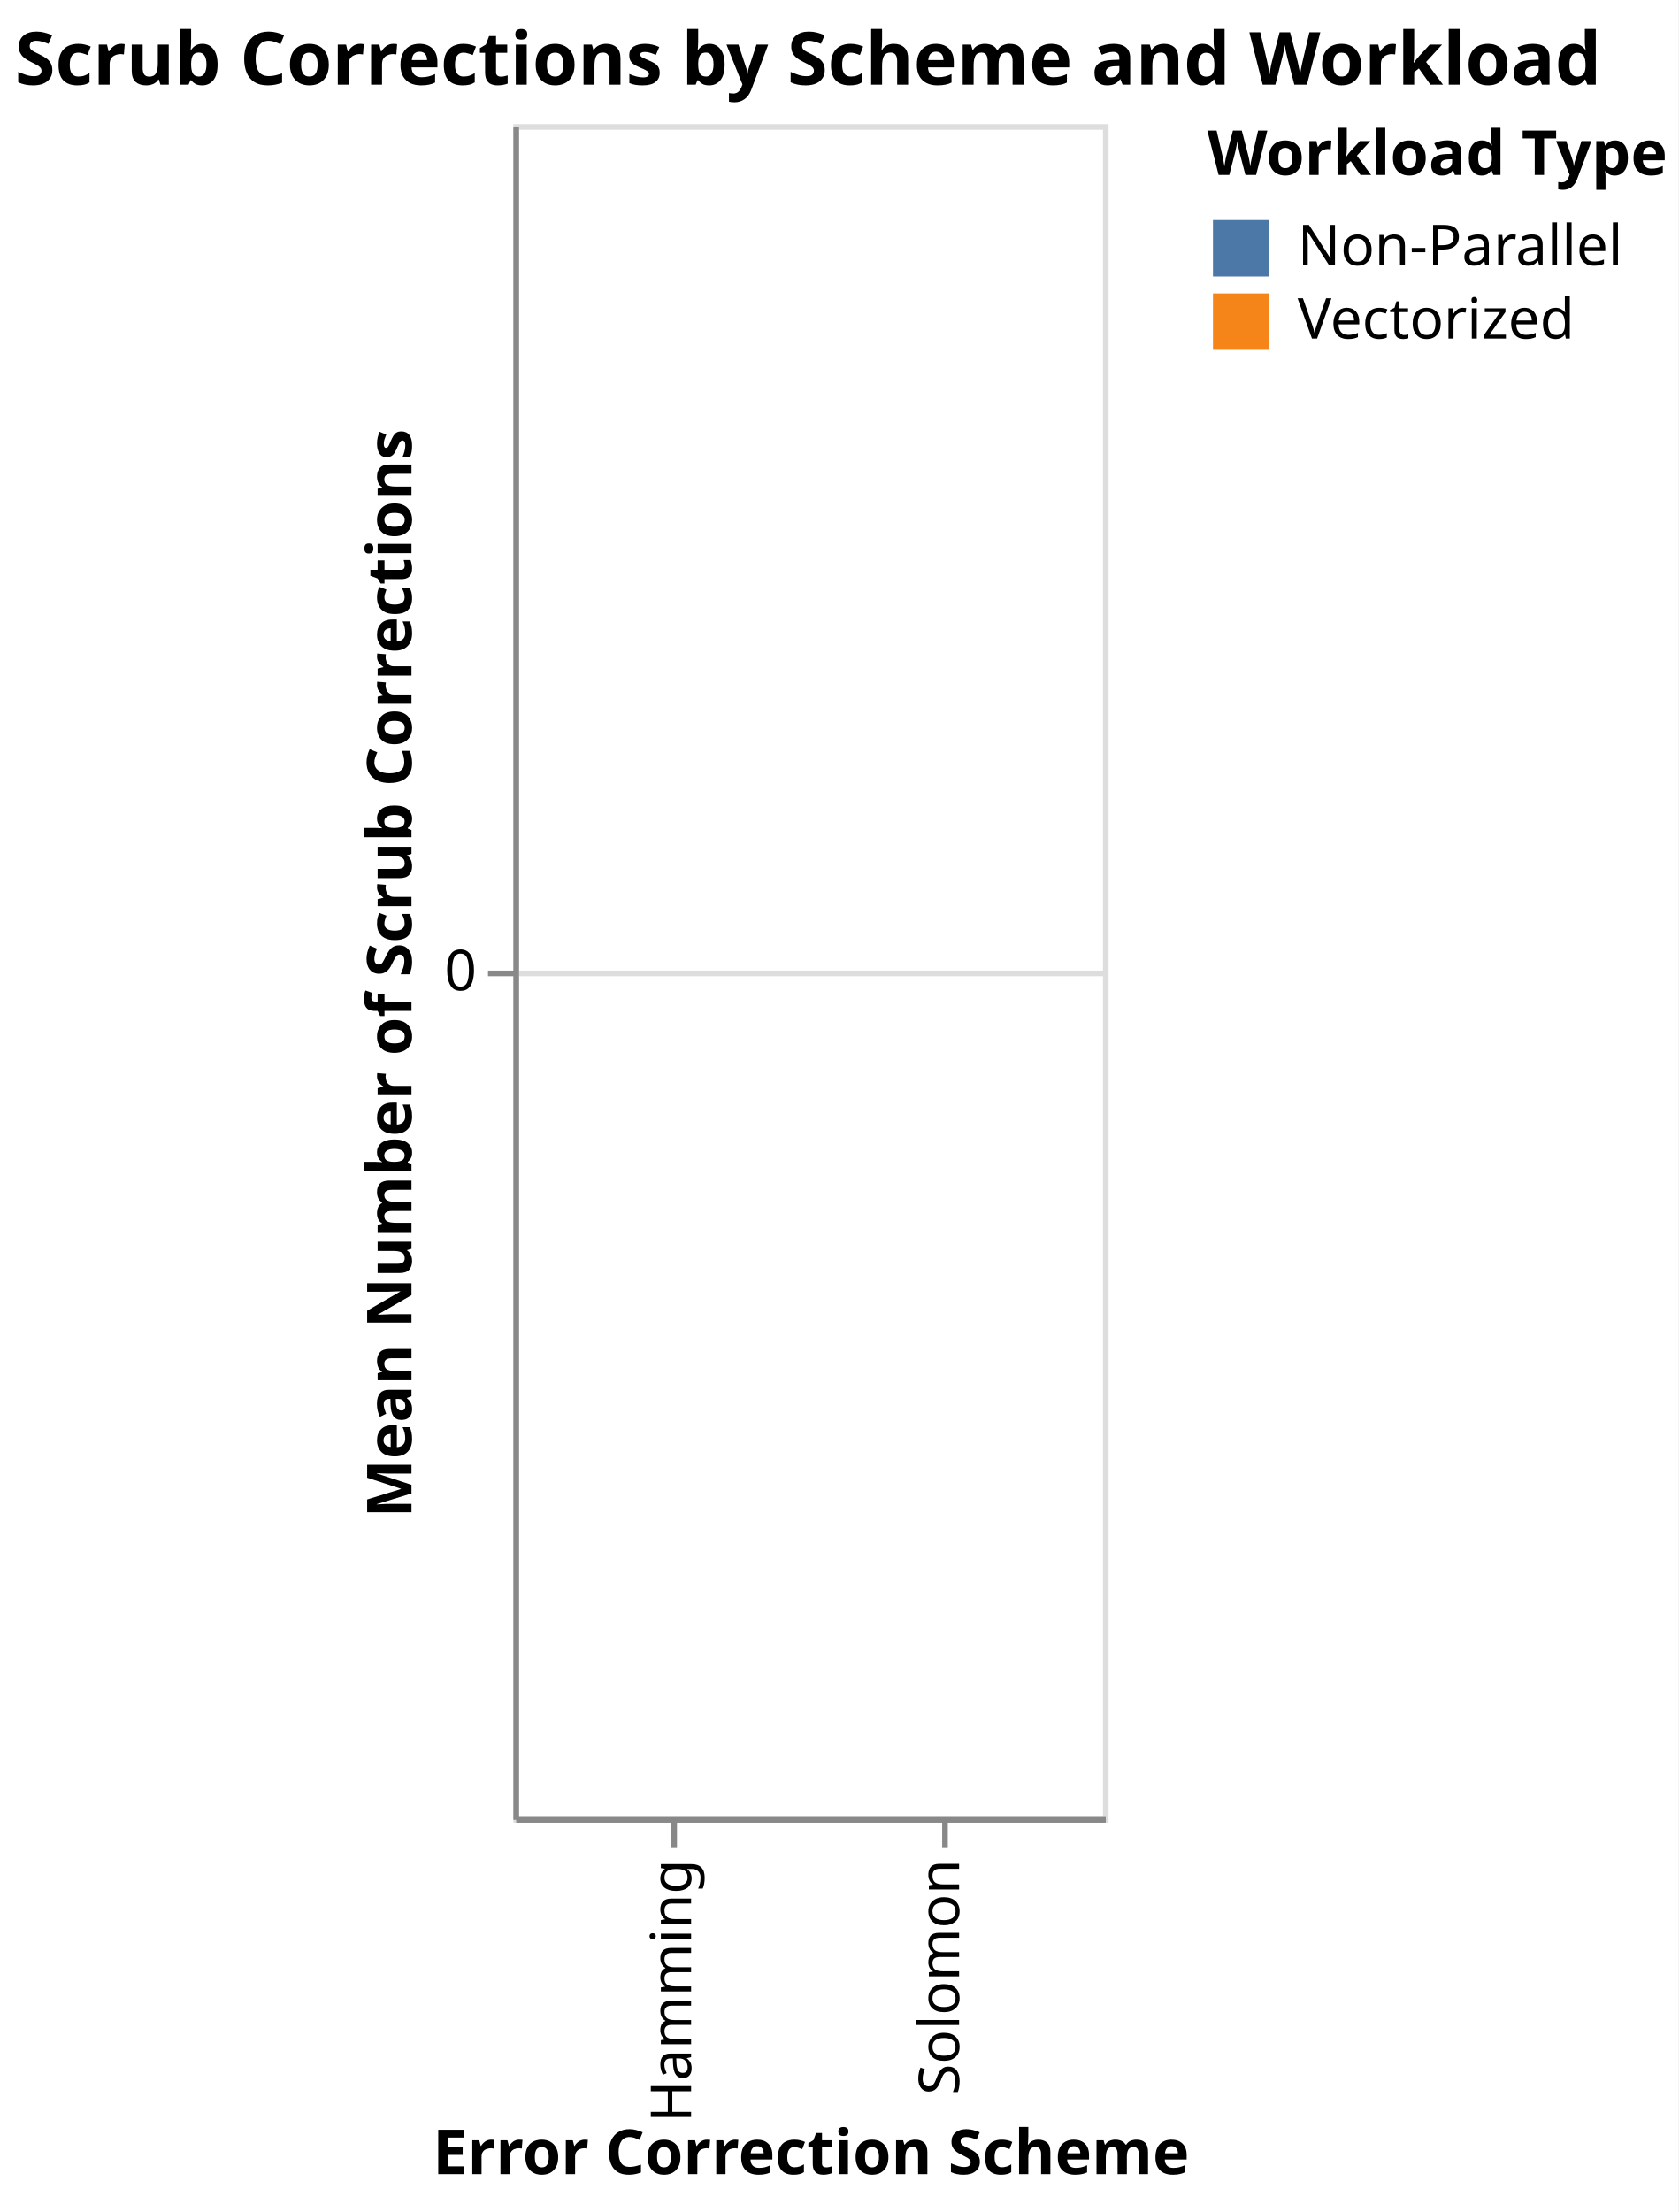
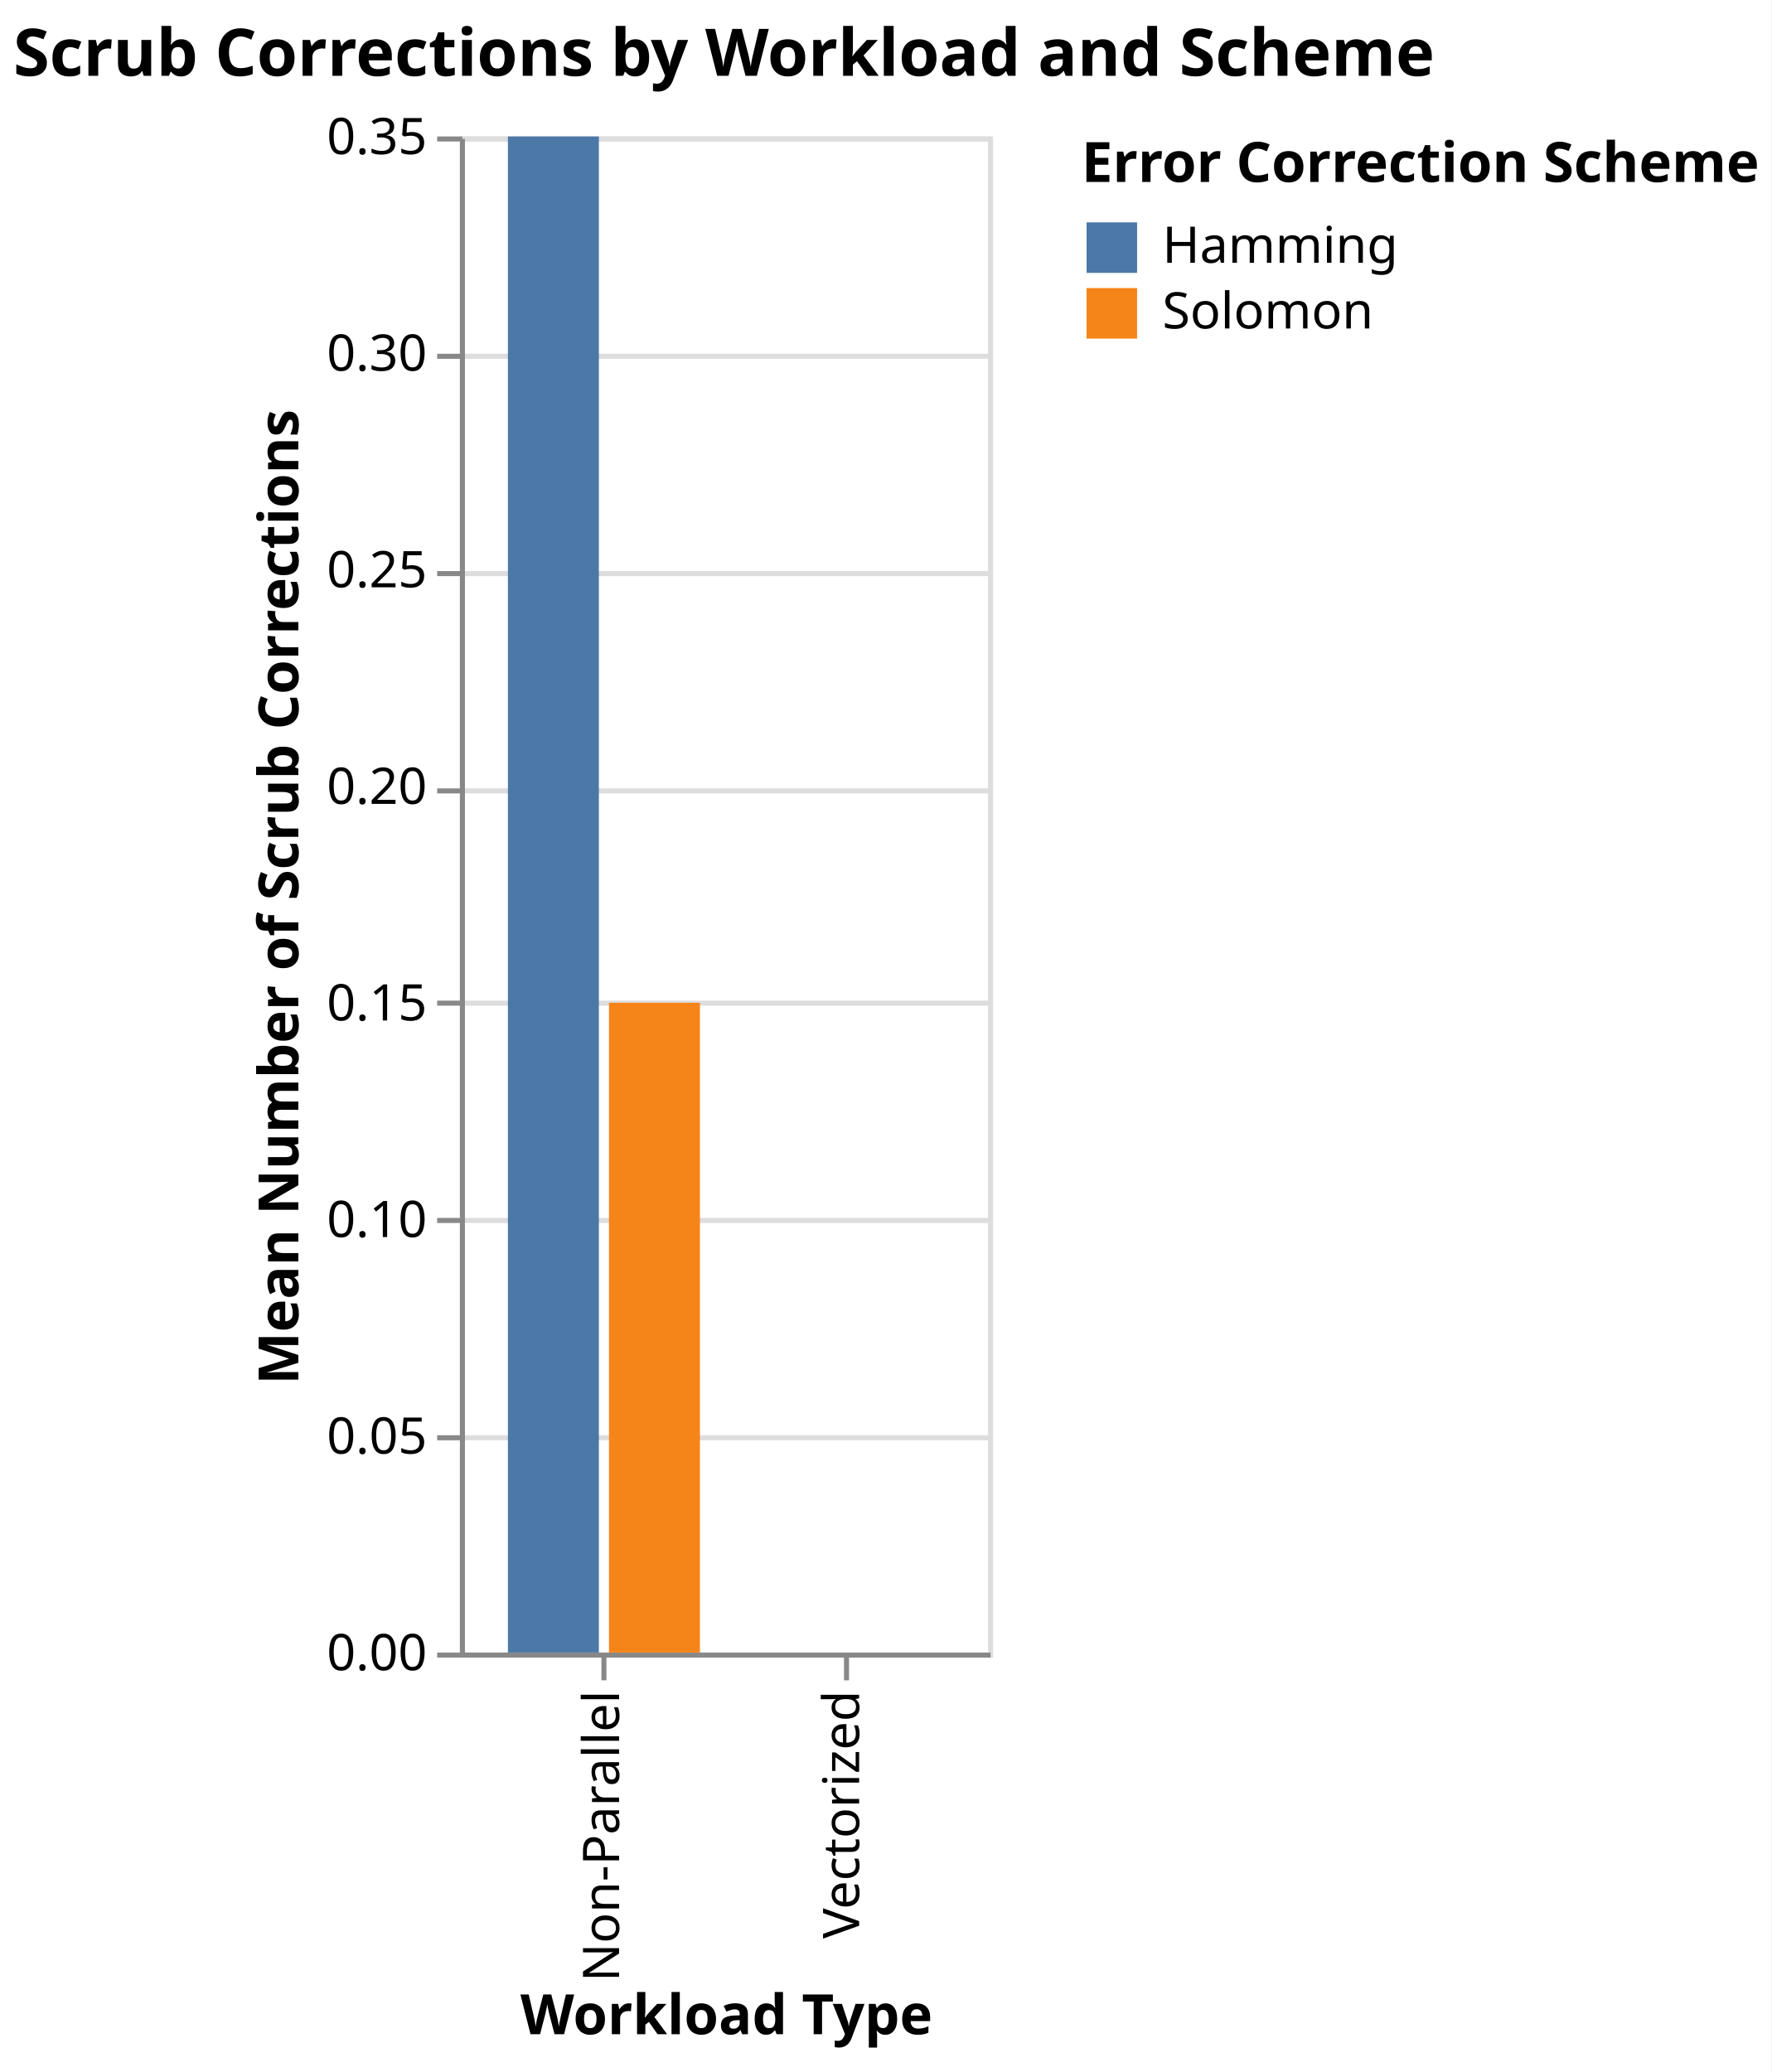
- <svg xmlns="http://www.w3.org/2000/svg" version="1.1" class="marks" width="297.5" height="392" viewBox="0 0 297.5 392">
-   <rect width="297.5" height="392" fill="white" />
-   <g fill="none" stroke-miterlimit="10" transform="translate(91,22)">
+ <svg xmlns="http://www.w3.org/2000/svg" version="1.1" class="marks" width="350.5" height="410" viewBox="0 0 350.5 410">
+   <rect width="350.5" height="410" fill="white" />
+   <g fill="none" stroke-miterlimit="10" transform="translate(91,27)">
    <g class="mark-group role-frame root" role="graphics-object" aria-roledescription="group mark container">
      <g transform="translate(0,0)">
        <path class="background" aria-hidden="true" d="M0.5,0.5h104.5v300h-104.5Z" stroke="#ddd" />
        <g>
          <g class="mark-group role-axis" aria-hidden="true">
            <g transform="translate(0.5,0.5)">
              <path class="background" aria-hidden="true" d="M0,0h0v0h0Z" pointer-events="none" />
              <g>
                <g class="mark-rule role-axis-grid" pointer-events="none">
-                   <line transform="translate(0,150)" x2="104.5" y2="0" stroke="#ddd" stroke-width="1" opacity="1" />
+                   <line transform="translate(0,300)" x2="104.5" y2="0" stroke="#ddd" stroke-width="1" opacity="1" />
+                   <line transform="translate(0,257)" x2="104.5" y2="0" stroke="#ddd" stroke-width="1" opacity="1" />
+                   <line transform="translate(0,214)" x2="104.5" y2="0" stroke="#ddd" stroke-width="1" opacity="1" />
+                   <line transform="translate(0,171)" x2="104.5" y2="0" stroke="#ddd" stroke-width="1" opacity="1" />
+                   <line transform="translate(0,129)" x2="104.5" y2="0" stroke="#ddd" stroke-width="1" opacity="1" />
+                   <line transform="translate(0,86)" x2="104.5" y2="0" stroke="#ddd" stroke-width="1" opacity="1" />
+                   <line transform="translate(0,43)" x2="104.5" y2="0" stroke="#ddd" stroke-width="1" opacity="1" />
+                   <line transform="translate(0,0)" x2="104.5" y2="0" stroke="#ddd" stroke-width="1" opacity="1" />
                </g>
              </g>
              <path class="foreground" aria-hidden="true" d="" pointer-events="none" display="none" />
            </g>
          </g>
-           <g class="mark-group role-axis" role="graphics-symbol" aria-roledescription="axis" aria-label="X-axis titled 'Error Correction Scheme' for a discrete scale with 2 values: Hamming, Solomon">
+           <g class="mark-group role-axis" role="graphics-symbol" aria-roledescription="axis" aria-label="X-axis titled 'Workload Type' for a discrete scale with 2 values: Non-Parallel, Vectorized">
            <g transform="translate(0.5,300.5)">
              <path class="background" aria-hidden="true" d="M0,0h0v0h0Z" pointer-events="none" />
              <g>
                <g class="mark-rule role-axis-tick" pointer-events="none">
                  <line transform="translate(28,0)" x2="0" y2="5" stroke="#888" stroke-width="1" opacity="1" />
                  <line transform="translate(76,0)" x2="0" y2="5" stroke="#888" stroke-width="1" opacity="1" />
                </g>
                <g class="mark-text role-axis-label" pointer-events="none">
-                   <text text-anchor="end" transform="translate(28,7) rotate(270) translate(0,3)" font-family="sans-serif" font-size="10px" fill="#000" opacity="1">Hamming</text>
-                   <text text-anchor="end" transform="translate(75.5,7) rotate(270) translate(0,3)" font-family="sans-serif" font-size="10px" fill="#000" opacity="1">Solomon</text>
+                   <text text-anchor="end" transform="translate(28,7) rotate(270) translate(0,3)" font-family="sans-serif" font-size="10px" fill="#000" opacity="1">Non-Parallel</text>
+                   <text text-anchor="end" transform="translate(75.5,7) rotate(270) translate(0,3)" font-family="sans-serif" font-size="10px" fill="#000" opacity="1">Vectorized</text>
                </g>
                <g class="mark-rule role-axis-domain" pointer-events="none">
                  <line transform="translate(0,0)" x2="104.5" y2="0" stroke="#888" stroke-width="1" opacity="1" />
                </g>
                <g class="mark-text role-axis-title" pointer-events="none">
-                   <text text-anchor="middle" transform="translate(52.25,62.78809)" font-family="sans-serif" font-size="11px" font-weight="bold" fill="#000" opacity="1">Error Correction Scheme</text>
+                   <text text-anchor="middle" transform="translate(52.25,75.02441)" font-family="sans-serif" font-size="11px" font-weight="bold" fill="#000" opacity="1">Workload Type</text>
                </g>
              </g>
              <path class="foreground" aria-hidden="true" d="" pointer-events="none" display="none" />
            </g>
          </g>
-           <g class="mark-group role-axis" role="graphics-symbol" aria-roledescription="axis" aria-label="Y-axis titled 'Mean Number of Scrub Corrections' for a linear scale with values from 0 to 0">
+           <g class="mark-group role-axis" role="graphics-symbol" aria-roledescription="axis" aria-label="Y-axis titled 'Mean Number of Scrub Corrections' for a linear scale with values from 0.00 to 0.35">
            <g transform="translate(0.5,0.5)">
              <path class="background" aria-hidden="true" d="M0,0h0v0h0Z" pointer-events="none" />
              <g>
                <g class="mark-rule role-axis-tick" pointer-events="none">
-                   <line transform="translate(0,150)" x2="-5" y2="0" stroke="#888" stroke-width="1" opacity="1" />
+                   <line transform="translate(0,300)" x2="-5" y2="0" stroke="#888" stroke-width="1" opacity="1" />
+                   <line transform="translate(0,257)" x2="-5" y2="0" stroke="#888" stroke-width="1" opacity="1" />
+                   <line transform="translate(0,214)" x2="-5" y2="0" stroke="#888" stroke-width="1" opacity="1" />
+                   <line transform="translate(0,171)" x2="-5" y2="0" stroke="#888" stroke-width="1" opacity="1" />
+                   <line transform="translate(0,129)" x2="-5" y2="0" stroke="#888" stroke-width="1" opacity="1" />
+                   <line transform="translate(0,86)" x2="-5" y2="0" stroke="#888" stroke-width="1" opacity="1" />
+                   <line transform="translate(0,43)" x2="-5" y2="0" stroke="#888" stroke-width="1" opacity="1" />
+                   <line transform="translate(0,0)" x2="-5" y2="0" stroke="#888" stroke-width="1" opacity="1" />
                </g>
                <g class="mark-text role-axis-label" pointer-events="none">
-                   <text text-anchor="end" transform="translate(-7,153)" font-family="sans-serif" font-size="10px" fill="#000" opacity="1">0</text>
+                   <text text-anchor="end" transform="translate(-7,303)" font-family="sans-serif" font-size="10px" fill="#000" opacity="1">0.00</text>
+                   <text text-anchor="end" transform="translate(-7,260.1429)" font-family="sans-serif" font-size="10px" fill="#000" opacity="1">0.05</text>
+                   <text text-anchor="end" transform="translate(-7,217.2857)" font-family="sans-serif" font-size="10px" fill="#000" opacity="1">0.10</text>
+                   <text text-anchor="end" transform="translate(-7,174.4286)" font-family="sans-serif" font-size="10px" fill="#000" opacity="1">0.15</text>
+                   <text text-anchor="end" transform="translate(-7,131.5714)" font-family="sans-serif" font-size="10px" fill="#000" opacity="1">0.20</text>
+                   <text text-anchor="end" transform="translate(-7,88.71429)" font-family="sans-serif" font-size="10px" fill="#000" opacity="1">0.25</text>
+                   <text text-anchor="end" transform="translate(-7,45.85714)" font-family="sans-serif" font-size="10px" fill="#000" opacity="1">0.30</text>
+                   <text text-anchor="end" transform="translate(-7,3)" font-family="sans-serif" font-size="10px" fill="#000" opacity="1">0.35</text>
                </g>
                <g class="mark-rule role-axis-domain" pointer-events="none">
                  <line transform="translate(0,300)" x2="0" y2="-300" stroke="#888" stroke-width="1" opacity="1" />
                </g>
                <g class="mark-text role-axis-title" pointer-events="none">
-                   <text text-anchor="middle" transform="translate(-16.56152,150) rotate(-90) translate(0,-2)" font-family="sans-serif" font-size="11px" font-weight="bold" fill="#000" opacity="1">Mean Number of Scrub Corrections</text>
+                   <text text-anchor="middle" transform="translate(-30.46289,150) rotate(-90) translate(0,-2)" font-family="sans-serif" font-size="11px" font-weight="bold" fill="#000" opacity="1">Mean Number of Scrub Corrections</text>
                </g>
              </g>
              <path class="foreground" aria-hidden="true" d="" pointer-events="none" display="none" />
            </g>
          </g>
          <g class="mark-rect role-mark marks" role="graphics-object" aria-roledescription="rect mark container">
-             <path aria-label="Error Correction Scheme: Hamming; Mean Number of Scrub Corrections: 0; workload: Non-Parallel; Workload Type: Non-Parallel; scheme: Hamming; numScrubCorrected: 0" role="graphics-symbol" aria-roledescription="bar" d="M9.5,150h18v0h-18Z" fill="#4c78a8" />
-             <path aria-label="Error Correction Scheme: Hamming; Mean Number of Scrub Corrections: 0; workload: Vectorized; Workload Type: Vectorized; scheme: Hamming; numScrubCorrected: 0" role="graphics-symbol" aria-roledescription="bar" d="M29.5,150h18v0h-18Z" fill="#f58518" />
-             <path aria-label="Error Correction Scheme: Solomon; Mean Number of Scrub Corrections: 0; workload: Non-Parallel; Workload Type: Non-Parallel; scheme: Solomon; numScrubCorrected: 0" role="graphics-symbol" aria-roledescription="bar" d="M57,150h18v0h-18Z" fill="#4c78a8" />
-             <path aria-label="Error Correction Scheme: Solomon; Mean Number of Scrub Corrections: 0; workload: Vectorized; Workload Type: Vectorized; scheme: Solomon; numScrubCorrected: 0" role="graphics-symbol" aria-roledescription="bar" d="M77,150h18v0h-18Z" fill="#f58518" />
+             <path aria-label="Workload Type: Non-Parallel; Mean Number of Scrub Corrections: 0.35; scheme: Hamming; Error Correction Scheme: Hamming; workload: Non-Parallel; numScrubCorrected: 0.35" role="graphics-symbol" aria-roledescription="bar" d="M9.5,0h18v300h-18Z" fill="#4c78a8" />
+             <path aria-label="Workload Type: Non-Parallel; Mean Number of Scrub Corrections: 0.15; scheme: Solomon; Error Correction Scheme: Solomon; workload: Non-Parallel; numScrubCorrected: 0.15" role="graphics-symbol" aria-roledescription="bar" d="M29.5,171.429h18v128.571h-18Z" fill="#f58518" />
+             <path aria-label="Workload Type: Vectorized; Mean Number of Scrub Corrections: 0; scheme: Hamming; Error Correction Scheme: Hamming; workload: Vectorized; numScrubCorrected: 0" role="graphics-symbol" aria-roledescription="bar" d="M57,300h18v0h-18Z" fill="#4c78a8" />
+             <path aria-label="Workload Type: Vectorized; Mean Number of Scrub Corrections: 0; scheme: Solomon; Error Correction Scheme: Solomon; workload: Vectorized; numScrubCorrected: 0" role="graphics-symbol" aria-roledescription="bar" d="M77,300h18v0h-18Z" fill="#f58518" />
          </g>
-           <g class="mark-group role-legend" role="graphics-symbol" aria-roledescription="legend" aria-label="Symbol legend titled 'Workload Type' for fill color with 2 values: Non-Parallel, Vectorized">
+           <g class="mark-group role-legend" role="graphics-symbol" aria-roledescription="legend" aria-label="Symbol legend titled 'Error Correction Scheme' for fill color with 2 values: Hamming, Solomon">
            <g transform="translate(123,0)">
-               <path class="background" aria-hidden="true" d="M0,0h78v40h-78Z" pointer-events="none" />
+               <path class="background" aria-hidden="true" d="M0,0h131v40h-131Z" pointer-events="none" />
              <g>
                <g class="mark-group role-legend-entry">
                  <g transform="translate(0,16)">
                    <path class="background" aria-hidden="true" d="M0,0h0v0h0Z" pointer-events="none" />
                    <g>
                      <g class="mark-group role-scope" role="graphics-object" aria-roledescription="group mark container">
                        <g transform="translate(0,0)">
-                           <path class="background" aria-hidden="true" d="M0,0h71.024v11h-71.024Z" pointer-events="none" opacity="1" />
+                           <path class="background" aria-hidden="true" d="M0,0h58.788v11h-58.788Z" pointer-events="none" opacity="1" />
                          <g>
                            <g class="mark-symbol role-legend-symbol" pointer-events="none">
                              <path transform="translate(6,6)" d="M-5,-5h10v10h-10Z" fill="#4c78a8" stroke-width="1.5" opacity="1" />
                            </g>
                            <g class="mark-text role-legend-label" pointer-events="none">
-                               <text text-anchor="start" transform="translate(16,9)" font-family="sans-serif" font-size="10px" fill="#000" opacity="1">Non-Parallel</text>
+                               <text text-anchor="start" transform="translate(16,9)" font-family="sans-serif" font-size="10px" fill="#000" opacity="1">Hamming</text>
                            </g>
                          </g>
                          <path class="foreground" aria-hidden="true" d="" pointer-events="none" display="none" />
                        </g>
                        <g transform="translate(0,13)">
-                           <path class="background" aria-hidden="true" d="M0,0h71.024v11h-71.024Z" pointer-events="none" opacity="1" />
+                           <path class="background" aria-hidden="true" d="M0,0h58.788v11h-58.788Z" pointer-events="none" opacity="1" />
                          <g>
                            <g class="mark-symbol role-legend-symbol" pointer-events="none">
                              <path transform="translate(6,6)" d="M-5,-5h10v10h-10Z" fill="#f58518" stroke-width="1.5" opacity="1" />
                            </g>
                            <g class="mark-text role-legend-label" pointer-events="none">
-                               <text text-anchor="start" transform="translate(16,9)" font-family="sans-serif" font-size="10px" fill="#000" opacity="1">Vectorized</text>
+                               <text text-anchor="start" transform="translate(16,9)" font-family="sans-serif" font-size="10px" fill="#000" opacity="1">Solomon</text>
                            </g>
                          </g>
                          <path class="foreground" aria-hidden="true" d="" pointer-events="none" display="none" />
                        </g>
                      </g>
                    </g>
                    <path class="foreground" aria-hidden="true" d="" pointer-events="none" display="none" />
                  </g>
                </g>
                <g class="mark-text role-legend-title" pointer-events="none">
-                   <text text-anchor="start" transform="translate(0,9)" font-family="sans-serif" font-size="11px" font-weight="bold" fill="#000" opacity="1">Workload Type</text>
+                   <text text-anchor="start" transform="translate(0,9)" font-family="sans-serif" font-size="11px" font-weight="bold" fill="#000" opacity="1">Error Correction Scheme</text>
                </g>
              </g>
              <path class="foreground" aria-hidden="true" d="" pointer-events="none" display="none" />
            </g>
          </g>
          <g class="mark-group role-title">
-             <g transform="translate(52.25,-17)">
+             <g transform="translate(52.25,-22)">
              <path class="background" aria-hidden="true" d="M0,0h0v0h0Z" pointer-events="none" />
              <g>
-                 <g class="mark-text role-title-text" role="graphics-symbol" aria-roledescription="title" aria-label="Title text 'Scrub Corrections by Scheme and Workload'" pointer-events="none">
-                   <text text-anchor="middle" transform="translate(0,10)" font-family="sans-serif" font-size="13px" font-weight="bold" fill="#000" opacity="1">Scrub Corrections by Scheme and Workload</text>
+                 <g class="mark-text role-title-text" role="graphics-symbol" aria-roledescription="title" aria-label="Title text 'Scrub Corrections by Workload and Scheme'" pointer-events="none">
+                   <text text-anchor="middle" transform="translate(0,10)" font-family="sans-serif" font-size="13px" font-weight="bold" fill="#000" opacity="1">Scrub Corrections by Workload and Scheme</text>
                </g>
              </g>
              <path class="foreground" aria-hidden="true" d="" pointer-events="none" display="none" />
            </g>
          </g>
        </g>
        <path class="foreground" aria-hidden="true" d="" display="none" />
      </g>
    </g>
  </g>
</svg>
